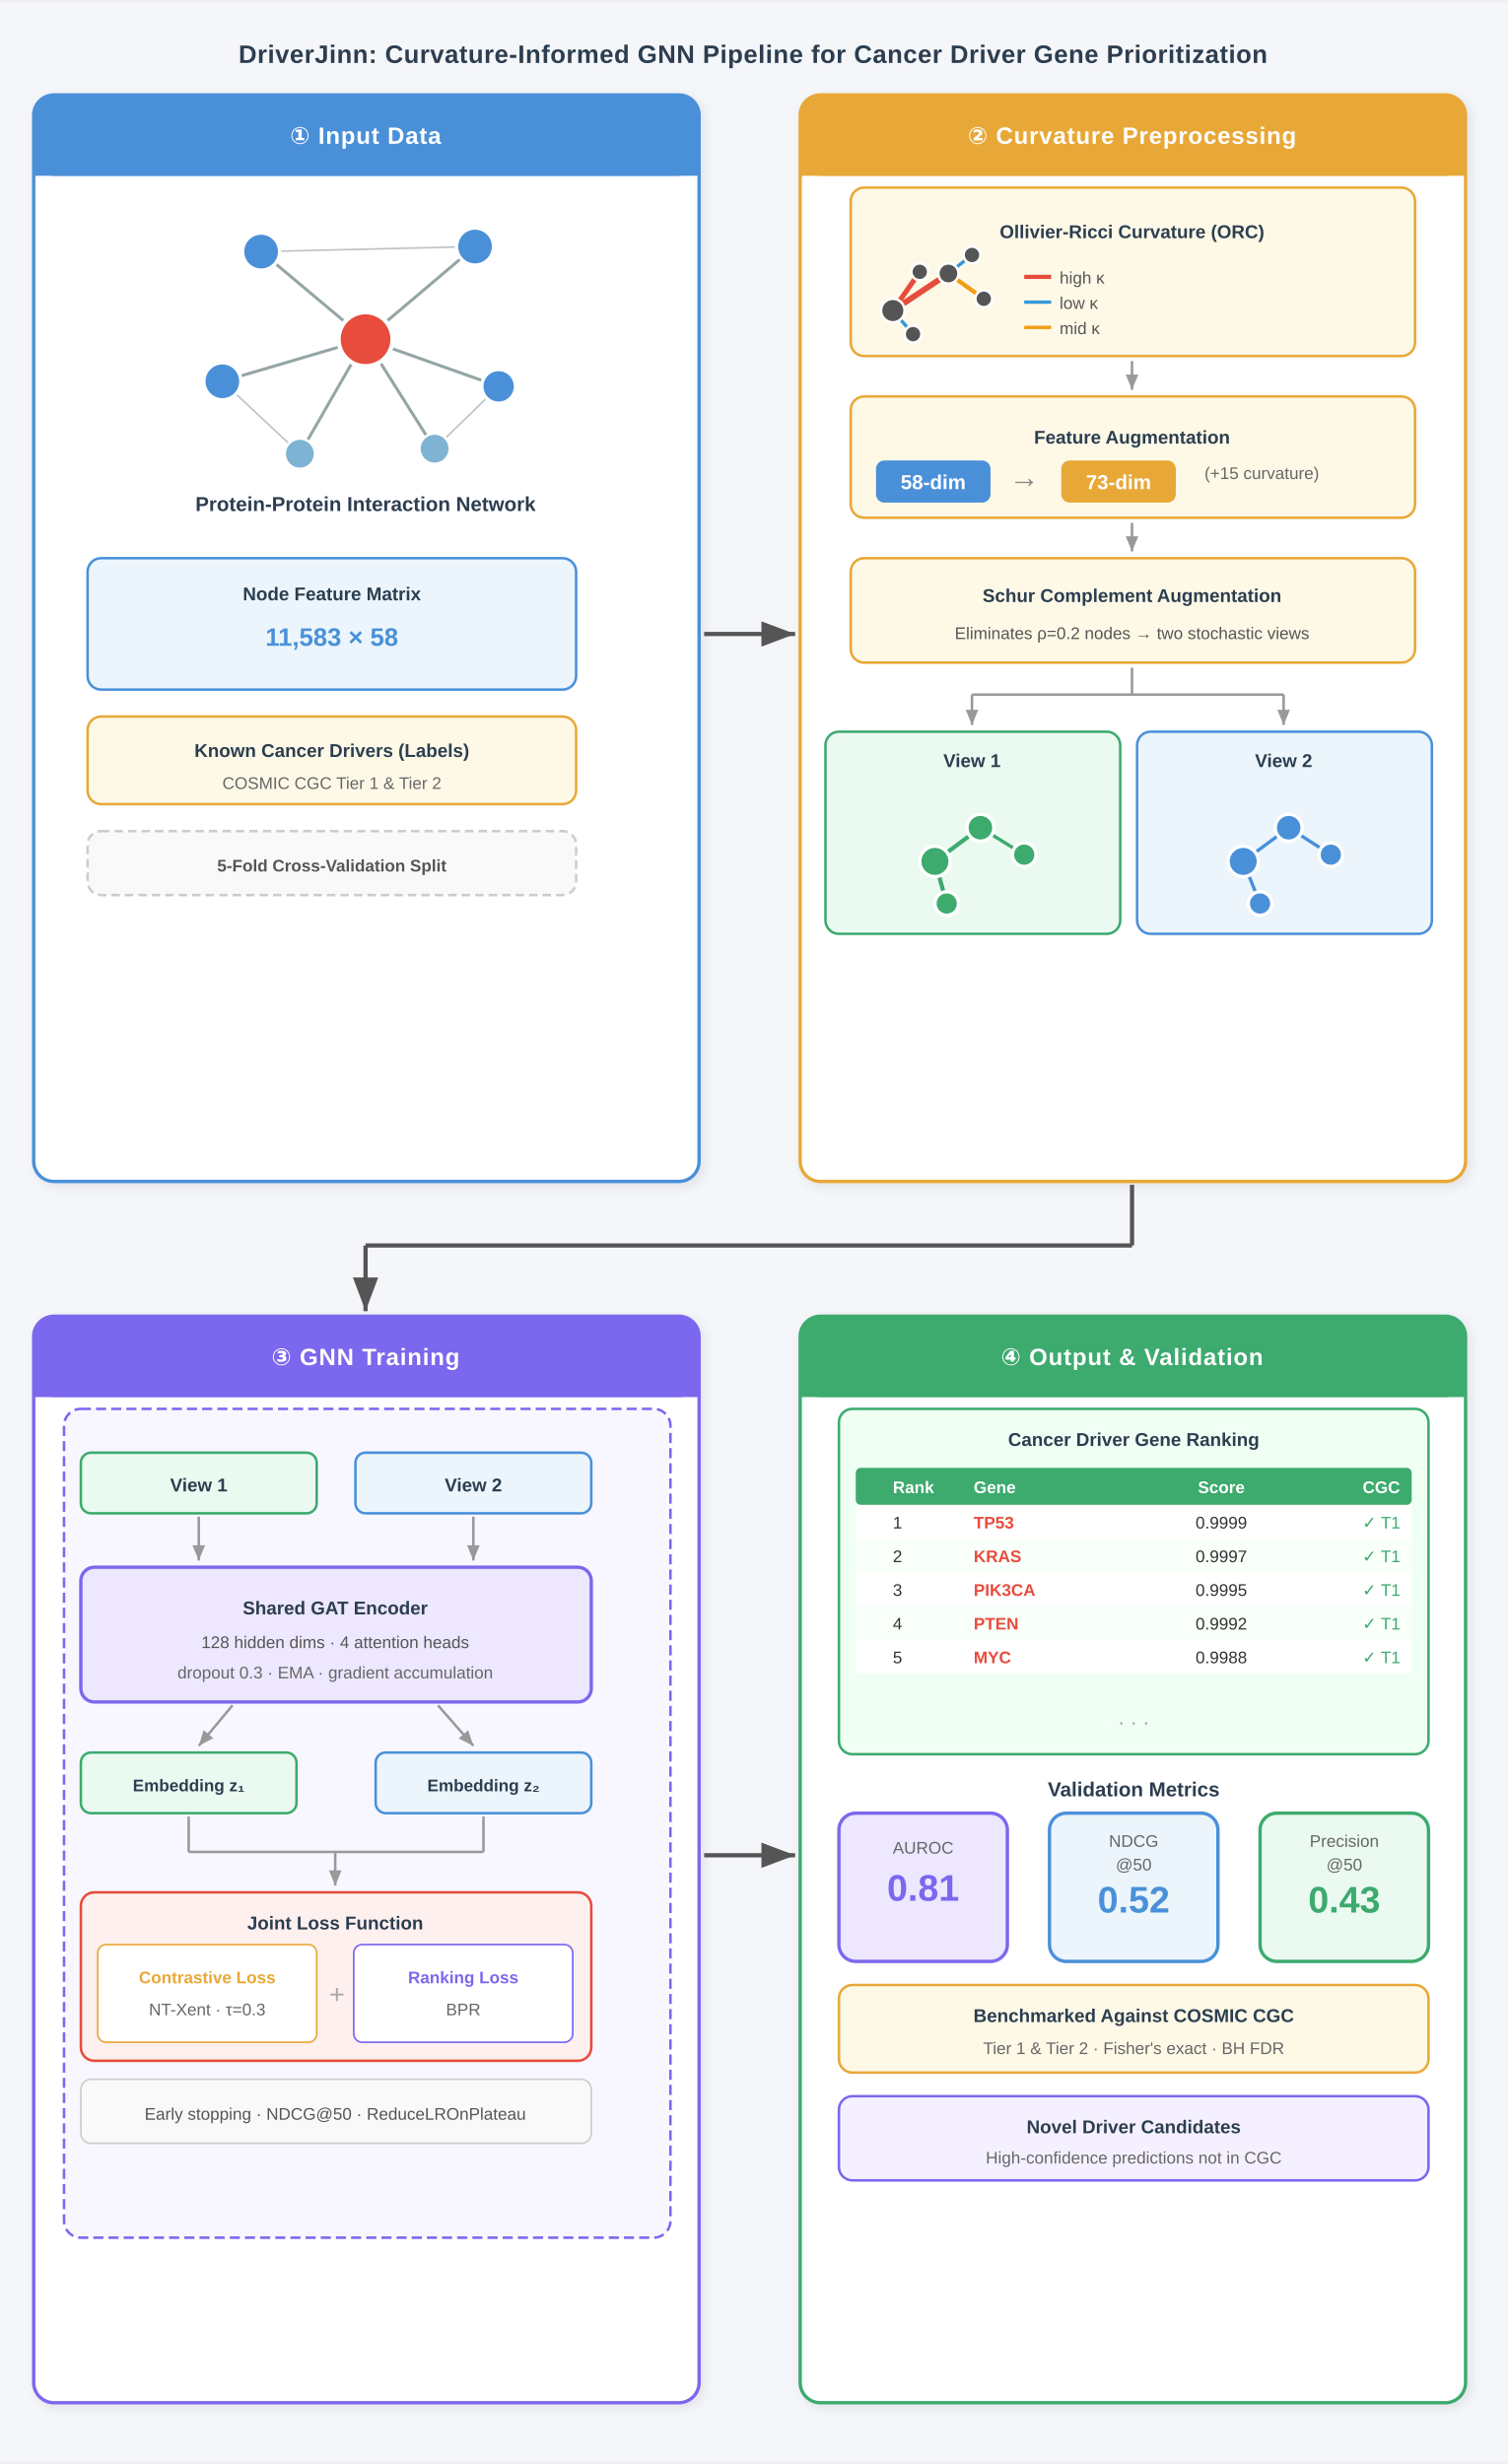
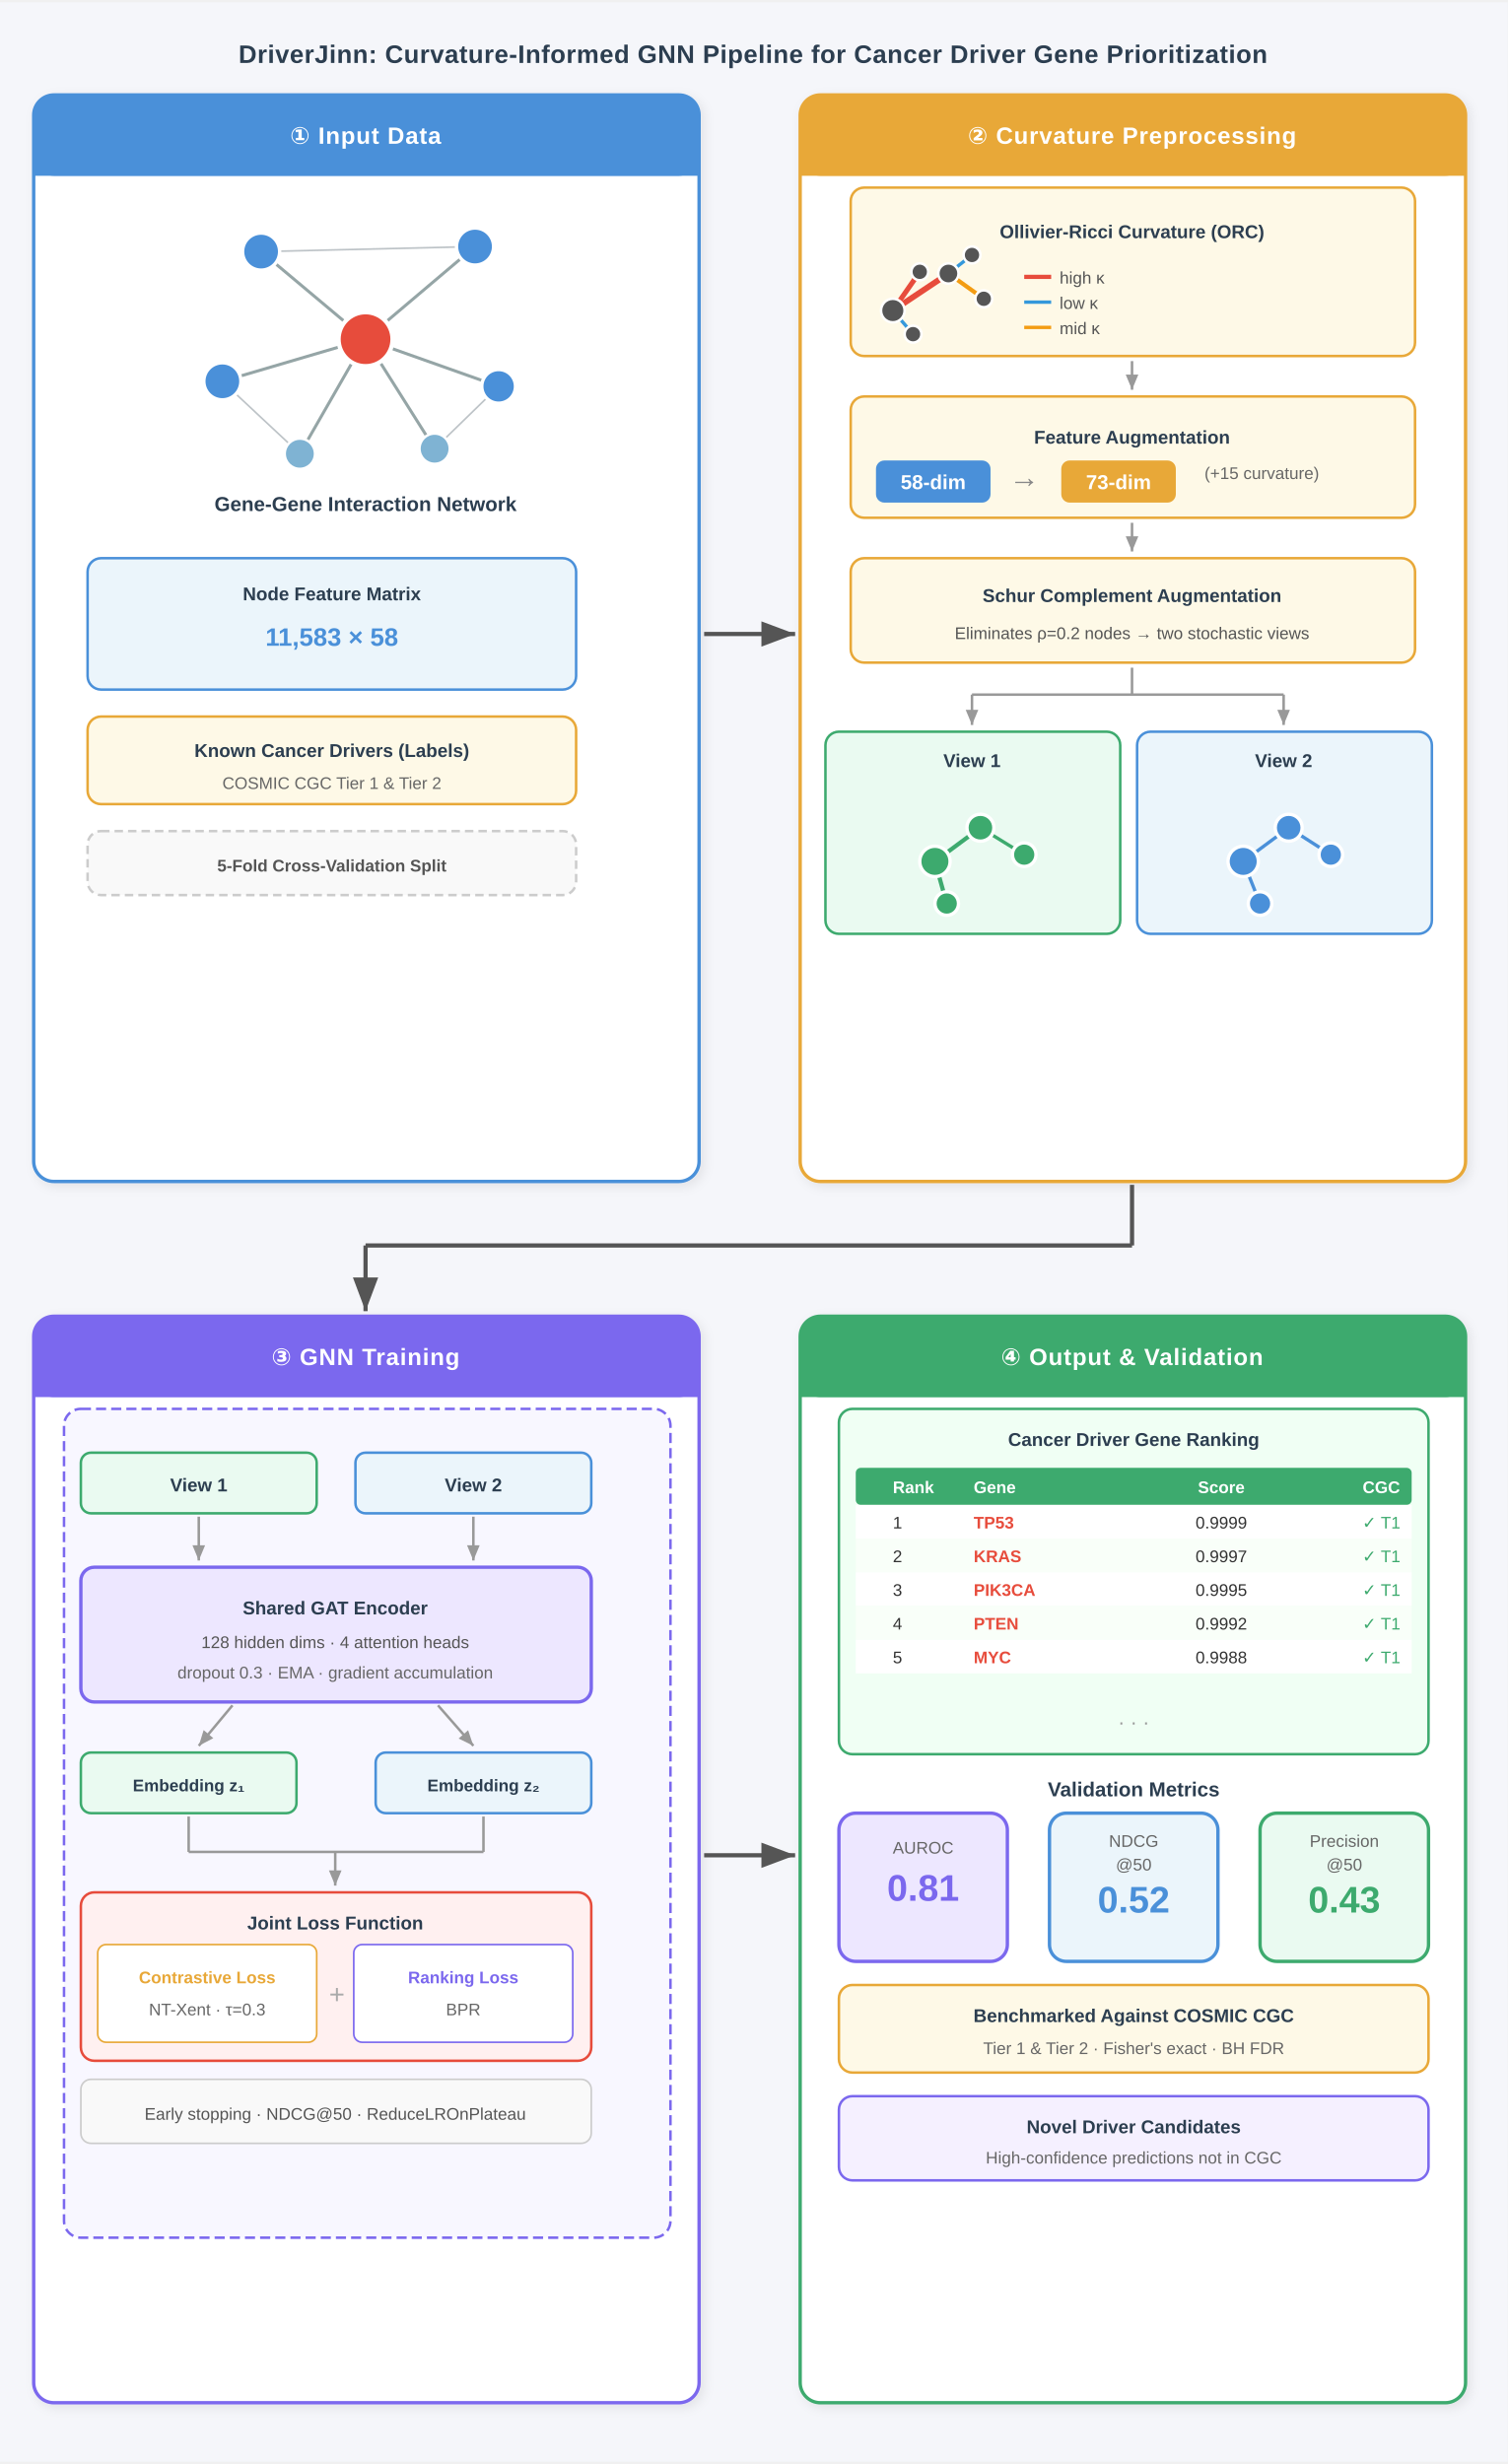
<svg xmlns="http://www.w3.org/2000/svg" width="1340" height="2190" viewBox="0 0 895 1460" font-family="'Segoe UI', Arial, sans-serif">
  <defs>
    <marker id="arr" markerWidth="8" markerHeight="6" refX="8" refY="3" orient="auto">
      <polygon points="0 0, 8 3, 0 6" fill="#555555" />
    </marker>
    <marker id="arr-sm" markerWidth="6" markerHeight="5" refX="6" refY="2.5" orient="auto">
      <polygon points="0 0, 6 2.5, 0 5" fill="#999999" />
    </marker>
    <filter id="shadow">
      <feDropShadow dx="2" dy="2" stdDeviation="3" flood-opacity="0.08" />
    </filter>
  </defs>
  <rect width="895" height="1460" fill="#F5F6FA" />
  <text x="447" y="36" text-anchor="middle" font-size="15" font-weight="bold" fill="#2C3E50" letter-spacing="0.3">DriverJinn: Curvature-Informed GNN Pipeline for Cancer Driver Gene Prioritization</text>
  <g filter="url(#shadow)">
    <rect x="20" y="55" width="395" height="645" rx="12" fill="white" stroke="#4A90D9" stroke-width="2" />
  </g>
  <rect x="20" y="55" width="395" height="48" rx="12" fill="#4A90D9" />
  <rect x="20" y="90" width="395" height="13" fill="#4A90D9" />
  <text x="217" y="84" text-anchor="middle" font-size="14" font-weight="bold" fill="white" letter-spacing="0.5">① Input Data</text>
  <line x1="217" y1="200" x2="155" y2="148" stroke="#95A5A6" stroke-width="1.8" />
  <line x1="217" y1="200" x2="282" y2="145" stroke="#95A5A6" stroke-width="1.8" />
  <line x1="217" y1="200" x2="132" y2="225" stroke="#95A5A6" stroke-width="1.8" />
  <line x1="217" y1="200" x2="296" y2="228" stroke="#95A5A6" stroke-width="1.8" />
  <line x1="217" y1="200" x2="178" y2="268" stroke="#95A5A6" stroke-width="1.8" />
  <line x1="217" y1="200" x2="258" y2="265" stroke="#95A5A6" stroke-width="1.8" />
  <line x1="155" y1="148" x2="282" y2="145" stroke="#BDC3C7" stroke-width="1" />
  <line x1="132" y1="225" x2="178" y2="268" stroke="#BDC3C7" stroke-width="1" />
  <line x1="296" y1="228" x2="258" y2="265" stroke="#BDC3C7" stroke-width="1" />
  <circle cx="217" cy="200" r="16" fill="#E74C3C" stroke="white" stroke-width="2.5" />
  <circle cx="155" cy="148" r="11" fill="#4A90D9" stroke="white" stroke-width="2" />
  <circle cx="282" cy="145" r="11" fill="#4A90D9" stroke="white" stroke-width="2" />
  <circle cx="132" cy="225" r="11" fill="#4A90D9" stroke="white" stroke-width="2" />
  <circle cx="296" cy="228" r="10" fill="#4A90D9" stroke="white" stroke-width="2" />
  <circle cx="178" cy="268" r="9" fill="#7FB3D3" stroke="white" stroke-width="1.5" />
  <circle cx="258" cy="265" r="9" fill="#7FB3D3" stroke="white" stroke-width="1.5" />
-   <text x="217" y="302" text-anchor="middle" font-size="12" font-weight="bold" fill="#2C3E50">Protein-Protein Interaction Network</text>
+   <text x="217" y="302" text-anchor="middle" font-size="12" font-weight="bold" fill="#2C3E50">Gene-Gene Interaction Network</text>
  <rect x="52" y="330" width="290" height="78" rx="8" fill="#EBF5FB" stroke="#4A90D9" stroke-width="1.5" />
  <text x="197" y="355" text-anchor="middle" font-size="11" font-weight="bold" fill="#2C3E50">Node Feature Matrix</text>
  <text x="197" y="382" text-anchor="middle" font-size="15" font-weight="bold" fill="#4A90D9">11,583 × 58</text>
  <rect x="52" y="424" width="290" height="52" rx="8" fill="#FEF9E7" stroke="#E8A838" stroke-width="1.5" />
  <text x="197" y="448" text-anchor="middle" font-size="11" font-weight="bold" fill="#2C3E50">Known Cancer Drivers (Labels)</text>
  <text x="197" y="467" text-anchor="middle" font-size="10" fill="#666666">COSMIC CGC Tier 1 &amp; Tier 2</text>
  <rect x="52" y="492" width="290" height="38" rx="8" fill="#F9F9F9" stroke="#CCCCCC" stroke-width="1.5" stroke-dasharray="5,3" />
  <text x="197" y="516" text-anchor="middle" font-size="10" font-weight="bold" fill="#555555">5-Fold Cross-Validation Split</text>
  <line x1="418" y1="375" x2="472" y2="375" stroke="#555555" stroke-width="2.5" marker-end="url(#arr)" />
  <g filter="url(#shadow)">
    <rect x="475" y="55" width="395" height="645" rx="12" fill="white" stroke="#E8A838" stroke-width="2" />
  </g>
  <rect x="475" y="55" width="395" height="48" rx="12" fill="#E8A838" />
  <rect x="475" y="90" width="395" height="13" fill="#E8A838" />
  <text x="672" y="84" text-anchor="middle" font-size="14" font-weight="bold" fill="white" letter-spacing="0.5">② Curvature Preprocessing</text>
  <rect x="505" y="110" width="335" height="100" rx="8" fill="#FEF9E7" stroke="#E8A838" stroke-width="1.5" />
  <text x="672" y="140" text-anchor="middle" font-size="11" font-weight="bold" fill="#2C3E50">Ollivier-Ricci Curvature (ORC)</text>
  <line x1="530" y1="183" x2="563" y2="161" stroke="#E74C3C" stroke-width="3.5" />
  <line x1="530" y1="183" x2="546" y2="160" stroke="#E74C3C" stroke-width="3" />
  <line x1="563" y1="161" x2="584" y2="176" stroke="#F39C12" stroke-width="2.5" />
  <line x1="530" y1="183" x2="542" y2="197" stroke="#3498DB" stroke-width="2" />
  <line x1="563" y1="161" x2="577" y2="150" stroke="#3498DB" stroke-width="2" />
  <circle cx="530" cy="183" r="7" fill="#555" stroke="white" stroke-width="1.5" />
  <circle cx="563" cy="161" r="6" fill="#555" stroke="white" stroke-width="1.5" />
  <circle cx="546" cy="160" r="5" fill="#555" stroke="white" stroke-width="1.5" />
  <circle cx="584" cy="176" r="5" fill="#555" stroke="white" stroke-width="1.5" />
  <circle cx="542" cy="197" r="5" fill="#555" stroke="white" stroke-width="1.5" />
  <circle cx="577" cy="150" r="5" fill="#555" stroke="white" stroke-width="1.5" />
  <line x1="608" y1="163" x2="624" y2="163" stroke="#E74C3C" stroke-width="2.5" />
  <text x="629" y="167" font-size="10" fill="#555">high κ</text>
  <line x1="608" y1="178" x2="624" y2="178" stroke="#3498DB" stroke-width="2" />
  <text x="629" y="182" font-size="10" fill="#555">low κ</text>
  <line x1="608" y1="193" x2="624" y2="193" stroke="#F39C12" stroke-width="2" />
  <text x="629" y="197" font-size="10" fill="#555">mid κ</text>
  <line x1="672" y1="213" x2="672" y2="230" stroke="#999" stroke-width="1.5" marker-end="url(#arr-sm)" />
  <rect x="505" y="234" width="335" height="72" rx="8" fill="#FEF9E7" stroke="#E8A838" stroke-width="1.5" />
  <text x="672" y="262" text-anchor="middle" font-size="11" font-weight="bold" fill="#2C3E50">Feature Augmentation</text>
  <rect x="520" y="272" width="68" height="25" rx="5" fill="#4A90D9" />
  <text x="554" y="289" text-anchor="middle" font-size="12" font-weight="bold" fill="white">58-dim</text>
  <text x="608" y="288" text-anchor="middle" font-size="18" fill="#888">→</text>
  <rect x="630" y="272" width="68" height="25" rx="5" fill="#E8A838" />
  <text x="664" y="289" text-anchor="middle" font-size="12" font-weight="bold" fill="white">73-dim</text>
  <text x="715" y="283" font-size="10" fill="#666">(+15 curvature)</text>
  <line x1="672" y1="309" x2="672" y2="326" stroke="#999" stroke-width="1.5" marker-end="url(#arr-sm)" />
  <rect x="505" y="330" width="335" height="62" rx="8" fill="#FEF9E7" stroke="#E8A838" stroke-width="1.5" />
  <text x="672" y="356" text-anchor="middle" font-size="11" font-weight="bold" fill="#2C3E50">Schur Complement Augmentation</text>
  <text x="672" y="378" text-anchor="middle" font-size="10" fill="#555555">Eliminates ρ=0.2 nodes → two stochastic views</text>
  <line x1="672" y1="395" x2="672" y2="411" stroke="#999" stroke-width="1.5" />
  <line x1="577" y1="411" x2="762" y2="411" stroke="#999" stroke-width="1.5" />
  <line x1="577" y1="411" x2="577" y2="429" stroke="#999" stroke-width="1.5" marker-end="url(#arr-sm)" />
  <line x1="762" y1="411" x2="762" y2="429" stroke="#999" stroke-width="1.5" marker-end="url(#arr-sm)" />
  <rect x="490" y="433" width="175" height="120" rx="8" fill="#EAFAF1" stroke="#3DAA6E" stroke-width="1.5" />
  <text x="577" y="454" text-anchor="middle" font-size="11" font-weight="bold" fill="#2C3E50">View 1</text>
  <line x1="555" y1="510" x2="582" y2="490" stroke="#3DAA6E" stroke-width="2.5" />
  <line x1="555" y1="510" x2="562" y2="535" stroke="#3DAA6E" stroke-width="2.5" />
  <line x1="582" y1="490" x2="608" y2="506" stroke="#3DAA6E" stroke-width="2" />
  <circle cx="555" cy="510" r="9" fill="#3DAA6E" stroke="white" stroke-width="2" />
  <circle cx="582" cy="490" r="8" fill="#3DAA6E" stroke="white" stroke-width="2" />
  <circle cx="608" cy="506" r="7" fill="#3DAA6E" stroke="white" stroke-width="2" />
  <circle cx="562" cy="535" r="7" fill="#3DAA6E" stroke="white" stroke-width="2" />
  <rect x="675" y="433" width="175" height="120" rx="8" fill="#EBF5FB" stroke="#4A90D9" stroke-width="1.5" />
  <text x="762" y="454" text-anchor="middle" font-size="11" font-weight="bold" fill="#2C3E50">View 2</text>
  <line x1="738" y1="510" x2="765" y2="490" stroke="#4A90D9" stroke-width="2" />
  <line x1="738" y1="510" x2="748" y2="535" stroke="#4A90D9" stroke-width="2" />
  <line x1="765" y1="490" x2="790" y2="506" stroke="#4A90D9" stroke-width="2" />
  <circle cx="738" cy="510" r="9" fill="#4A90D9" stroke="white" stroke-width="2" />
  <circle cx="765" cy="490" r="8" fill="#4A90D9" stroke="white" stroke-width="2" />
  <circle cx="790" cy="506" r="7" fill="#4A90D9" stroke="white" stroke-width="2" />
  <circle cx="748" cy="535" r="7" fill="#4A90D9" stroke="white" stroke-width="2" />
  <line x1="672" y1="702" x2="672" y2="738" stroke="#555555" stroke-width="2.5" />
  <line x1="672" y1="738" x2="217" y2="738" stroke="#555555" stroke-width="2.5" />
  <line x1="217" y1="738" x2="217" y2="777" stroke="#555555" stroke-width="2.5" marker-end="url(#arr)" />
  <g transform="translate(-910, 725)">
    <g filter="url(#shadow)">
      <rect x="930" y="55" width="395" height="645" rx="12" fill="white" stroke="#7B68EE" stroke-width="2" />
    </g>
    <rect x="930" y="55" width="395" height="48" rx="12" fill="#7B68EE" />
    <rect x="930" y="90" width="395" height="13" fill="#7B68EE" />
    <text x="1127" y="84" text-anchor="middle" font-size="14" font-weight="bold" fill="white" letter-spacing="0.5">③ GNN Training</text>
    <rect x="948" y="110" width="360" height="492" rx="10" fill="#F8F7FF" stroke="#7B68EE" stroke-width="1.5" stroke-dasharray="6,3" />
    <rect x="958" y="136" width="140" height="36" rx="6" fill="#EAFAF1" stroke="#3DAA6E" stroke-width="1.5" />
    <text x="1028" y="159" text-anchor="middle" font-size="11" font-weight="bold" fill="#2C3E50">View 1</text>
    <rect x="1121" y="136" width="140" height="36" rx="6" fill="#EBF5FB" stroke="#4A90D9" stroke-width="1.5" />
    <text x="1191" y="159" text-anchor="middle" font-size="11" font-weight="bold" fill="#2C3E50">View 2</text>
    <line x1="1028" y1="174" x2="1028" y2="200" stroke="#999" stroke-width="1.5" marker-end="url(#arr-sm)" />
    <line x1="1191" y1="174" x2="1191" y2="200" stroke="#999" stroke-width="1.5" marker-end="url(#arr-sm)" />
    <rect x="958" y="204" width="303" height="80" rx="8" fill="#EDE7FF" stroke="#7B68EE" stroke-width="2" />
    <text x="1109" y="232" text-anchor="middle" font-size="11" font-weight="bold" fill="#2C3E50">Shared GAT Encoder</text>
    <text x="1109" y="252" text-anchor="middle" font-size="10" fill="#555555">128 hidden dims · 4 attention heads</text>
    <text x="1109" y="270" text-anchor="middle" font-size="10" fill="#666666">dropout 0.3 · EMA · gradient accumulation</text>
    <line x1="1048" y1="286" x2="1028" y2="310" stroke="#999" stroke-width="1.5" marker-end="url(#arr-sm)" />
    <line x1="1170" y1="286" x2="1191" y2="310" stroke="#999" stroke-width="1.5" marker-end="url(#arr-sm)" />
    <rect x="958" y="314" width="128" height="36" rx="6" fill="#EAFAF1" stroke="#3DAA6E" stroke-width="1.5" />
    <text x="1022" y="337" text-anchor="middle" font-size="10" font-weight="bold" fill="#2C3E50">Embedding z₁</text>
    <rect x="1133" y="314" width="128" height="36" rx="6" fill="#EBF5FB" stroke="#4A90D9" stroke-width="1.5" />
    <text x="1197" y="337" text-anchor="middle" font-size="10" font-weight="bold" fill="#2C3E50">Embedding z₂</text>
    <line x1="1022" y1="352" x2="1022" y2="373" stroke="#999" stroke-width="1.5" />
    <line x1="1197" y1="352" x2="1197" y2="373" stroke="#999" stroke-width="1.5" />
    <line x1="1022" y1="373" x2="1197" y2="373" stroke="#999" stroke-width="1.5" />
    <line x1="1109" y1="373" x2="1109" y2="393" stroke="#999" stroke-width="1.5" marker-end="url(#arr-sm)" />
    <rect x="958" y="397" width="303" height="100" rx="8" fill="#FFF0F0" stroke="#E74C3C" stroke-width="1.5" />
    <text x="1109" y="419" text-anchor="middle" font-size="11" font-weight="bold" fill="#2C3E50">Joint Loss Function</text>
    <rect x="968" y="428" width="130" height="58" rx="5" fill="white" stroke="#E8A838" stroke-width="1" />
    <text x="1033" y="451" text-anchor="middle" font-size="10" font-weight="bold" fill="#E8A838">Contrastive Loss</text>
    <text x="1033" y="470" text-anchor="middle" font-size="10" fill="#666">NT-Xent · τ=0.3</text>
    <text x="1110" y="463" text-anchor="middle" font-size="16" fill="#AAA">+</text>
    <rect x="1120" y="428" width="130" height="58" rx="5" fill="white" stroke="#7B68EE" stroke-width="1" />
    <text x="1185" y="451" text-anchor="middle" font-size="10" font-weight="bold" fill="#7B68EE">Ranking Loss</text>
    <text x="1185" y="470" text-anchor="middle" font-size="10" fill="#666">BPR</text>
    <rect x="958" y="508" width="303" height="38" rx="6" fill="#F9F9F9" stroke="#CCCCCC" stroke-width="1" />
    <text x="1109" y="532" text-anchor="middle" font-size="10" fill="#555">Early stopping · NDCG@50 · ReduceLROnPlateau</text>
    <line x1="1328" y1="375" x2="1382" y2="375" stroke="#555555" stroke-width="2.5" marker-end="url(#arr)" />
    <g filter="url(#shadow)">
      <rect x="1385" y="55" width="395" height="645" rx="12" fill="white" stroke="#3DAA6E" stroke-width="2" />
    </g>
    <rect x="1385" y="55" width="395" height="48" rx="12" fill="#3DAA6E" />
    <rect x="1385" y="90" width="395" height="13" fill="#3DAA6E" />
    <text x="1582" y="84" text-anchor="middle" font-size="14" font-weight="bold" fill="white" letter-spacing="0.5">④ Output &amp; Validation</text>
    <rect x="1408" y="110" width="350" height="205" rx="8" fill="#F0FFF4" stroke="#3DAA6E" stroke-width="1.5" />
    <text x="1583" y="132" text-anchor="middle" font-size="11" font-weight="bold" fill="#2C3E50">Cancer Driver Gene Ranking</text>
    <rect x="1418" y="145" width="330" height="22" rx="3" fill="#3DAA6E" />
    <text x="1440" y="160" font-size="10" font-weight="bold" fill="white">Rank</text>
    <text x="1488" y="160" font-size="10" font-weight="bold" fill="white">Gene</text>
    <text x="1635" y="160" text-anchor="middle" font-size="10" font-weight="bold" fill="white">Score</text>
    <text x="1730" y="160" text-anchor="middle" font-size="10" font-weight="bold" fill="white">CGC</text>
    <rect x="1418" y="167" width="330" height="20" fill="white" />
    <text x="1440" y="181" font-size="10" fill="#333">1</text>
    <text x="1488" y="181" font-size="10" font-weight="bold" fill="#E74C3C">TP53</text>
    <text x="1635" y="181" text-anchor="middle" font-size="10" fill="#333">0.9999</text>
    <text x="1730" y="181" text-anchor="middle" font-size="10" fill="#3DAA6E">✓ T1</text>
    <rect x="1418" y="187" width="330" height="20" fill="#F9FFF9" />
    <text x="1440" y="201" font-size="10" fill="#333">2</text>
    <text x="1488" y="201" font-size="10" font-weight="bold" fill="#E74C3C">KRAS</text>
    <text x="1635" y="201" text-anchor="middle" font-size="10" fill="#333">0.9997</text>
    <text x="1730" y="201" text-anchor="middle" font-size="10" fill="#3DAA6E">✓ T1</text>
    <rect x="1418" y="207" width="330" height="20" fill="white" />
    <text x="1440" y="221" font-size="10" fill="#333">3</text>
    <text x="1488" y="221" font-size="10" font-weight="bold" fill="#E74C3C">PIK3CA</text>
    <text x="1635" y="221" text-anchor="middle" font-size="10" fill="#333">0.9995</text>
    <text x="1730" y="221" text-anchor="middle" font-size="10" fill="#3DAA6E">✓ T1</text>
    <rect x="1418" y="227" width="330" height="20" fill="#F9FFF9" />
    <text x="1440" y="241" font-size="10" fill="#333">4</text>
    <text x="1488" y="241" font-size="10" font-weight="bold" fill="#E74C3C">PTEN</text>
    <text x="1635" y="241" text-anchor="middle" font-size="10" fill="#333">0.9992</text>
    <text x="1730" y="241" text-anchor="middle" font-size="10" fill="#3DAA6E">✓ T1</text>
    <rect x="1418" y="247" width="330" height="20" fill="white" />
    <text x="1440" y="261" font-size="10" fill="#333">5</text>
    <text x="1488" y="261" font-size="10" font-weight="bold" fill="#E74C3C">MYC</text>
    <text x="1635" y="261" text-anchor="middle" font-size="10" fill="#333">0.9988</text>
    <text x="1730" y="261" text-anchor="middle" font-size="10" fill="#3DAA6E">✓ T1</text>
    <text x="1583" y="300" text-anchor="middle" font-size="12" fill="#999">· · ·</text>
    <text x="1583" y="340" text-anchor="middle" font-size="12" font-weight="bold" fill="#2C3E50">Validation Metrics</text>
    <rect x="1408" y="350" width="100" height="88" rx="10" fill="#EDE7FF" stroke="#7B68EE" stroke-width="2" />
    <text x="1458" y="374" text-anchor="middle" font-size="10" fill="#666">AUROC</text>
    <text x="1458" y="402" text-anchor="middle" font-size="22" font-weight="bold" fill="#7B68EE">0.81</text>
    <rect x="1533" y="350" width="100" height="88" rx="10" fill="#EBF5FB" stroke="#4A90D9" stroke-width="2" />
    <text x="1583" y="370" text-anchor="middle" font-size="10" fill="#666">NDCG</text>
    <text x="1583" y="384" text-anchor="middle" font-size="10" fill="#666">@50</text>
    <text x="1583" y="409" text-anchor="middle" font-size="22" font-weight="bold" fill="#4A90D9">0.52</text>
    <rect x="1658" y="350" width="100" height="88" rx="10" fill="#EAFAF1" stroke="#3DAA6E" stroke-width="2" />
    <text x="1708" y="370" text-anchor="middle" font-size="10" fill="#666">Precision</text>
    <text x="1708" y="384" text-anchor="middle" font-size="10" fill="#666">@50</text>
    <text x="1708" y="409" text-anchor="middle" font-size="22" font-weight="bold" fill="#3DAA6E">0.43</text>
    <rect x="1408" y="452" width="350" height="52" rx="8" fill="#FEF9E7" stroke="#E8A838" stroke-width="1.5" />
    <text x="1583" y="474" text-anchor="middle" font-size="11" font-weight="bold" fill="#2C3E50">Benchmarked Against COSMIC CGC</text>
    <text x="1583" y="493" text-anchor="middle" font-size="10" fill="#666">Tier 1 &amp; Tier 2 · Fisher's exact · BH FDR</text>
    <rect x="1408" y="518" width="350" height="50" rx="8" fill="#F5F0FF" stroke="#7B68EE" stroke-width="1.5" />
    <text x="1583" y="540" text-anchor="middle" font-size="11" font-weight="bold" fill="#2C3E50">Novel Driver Candidates</text>
    <text x="1583" y="558" text-anchor="middle" font-size="10" fill="#666">High-confidence predictions not in CGC</text>
  </g>
</svg>
